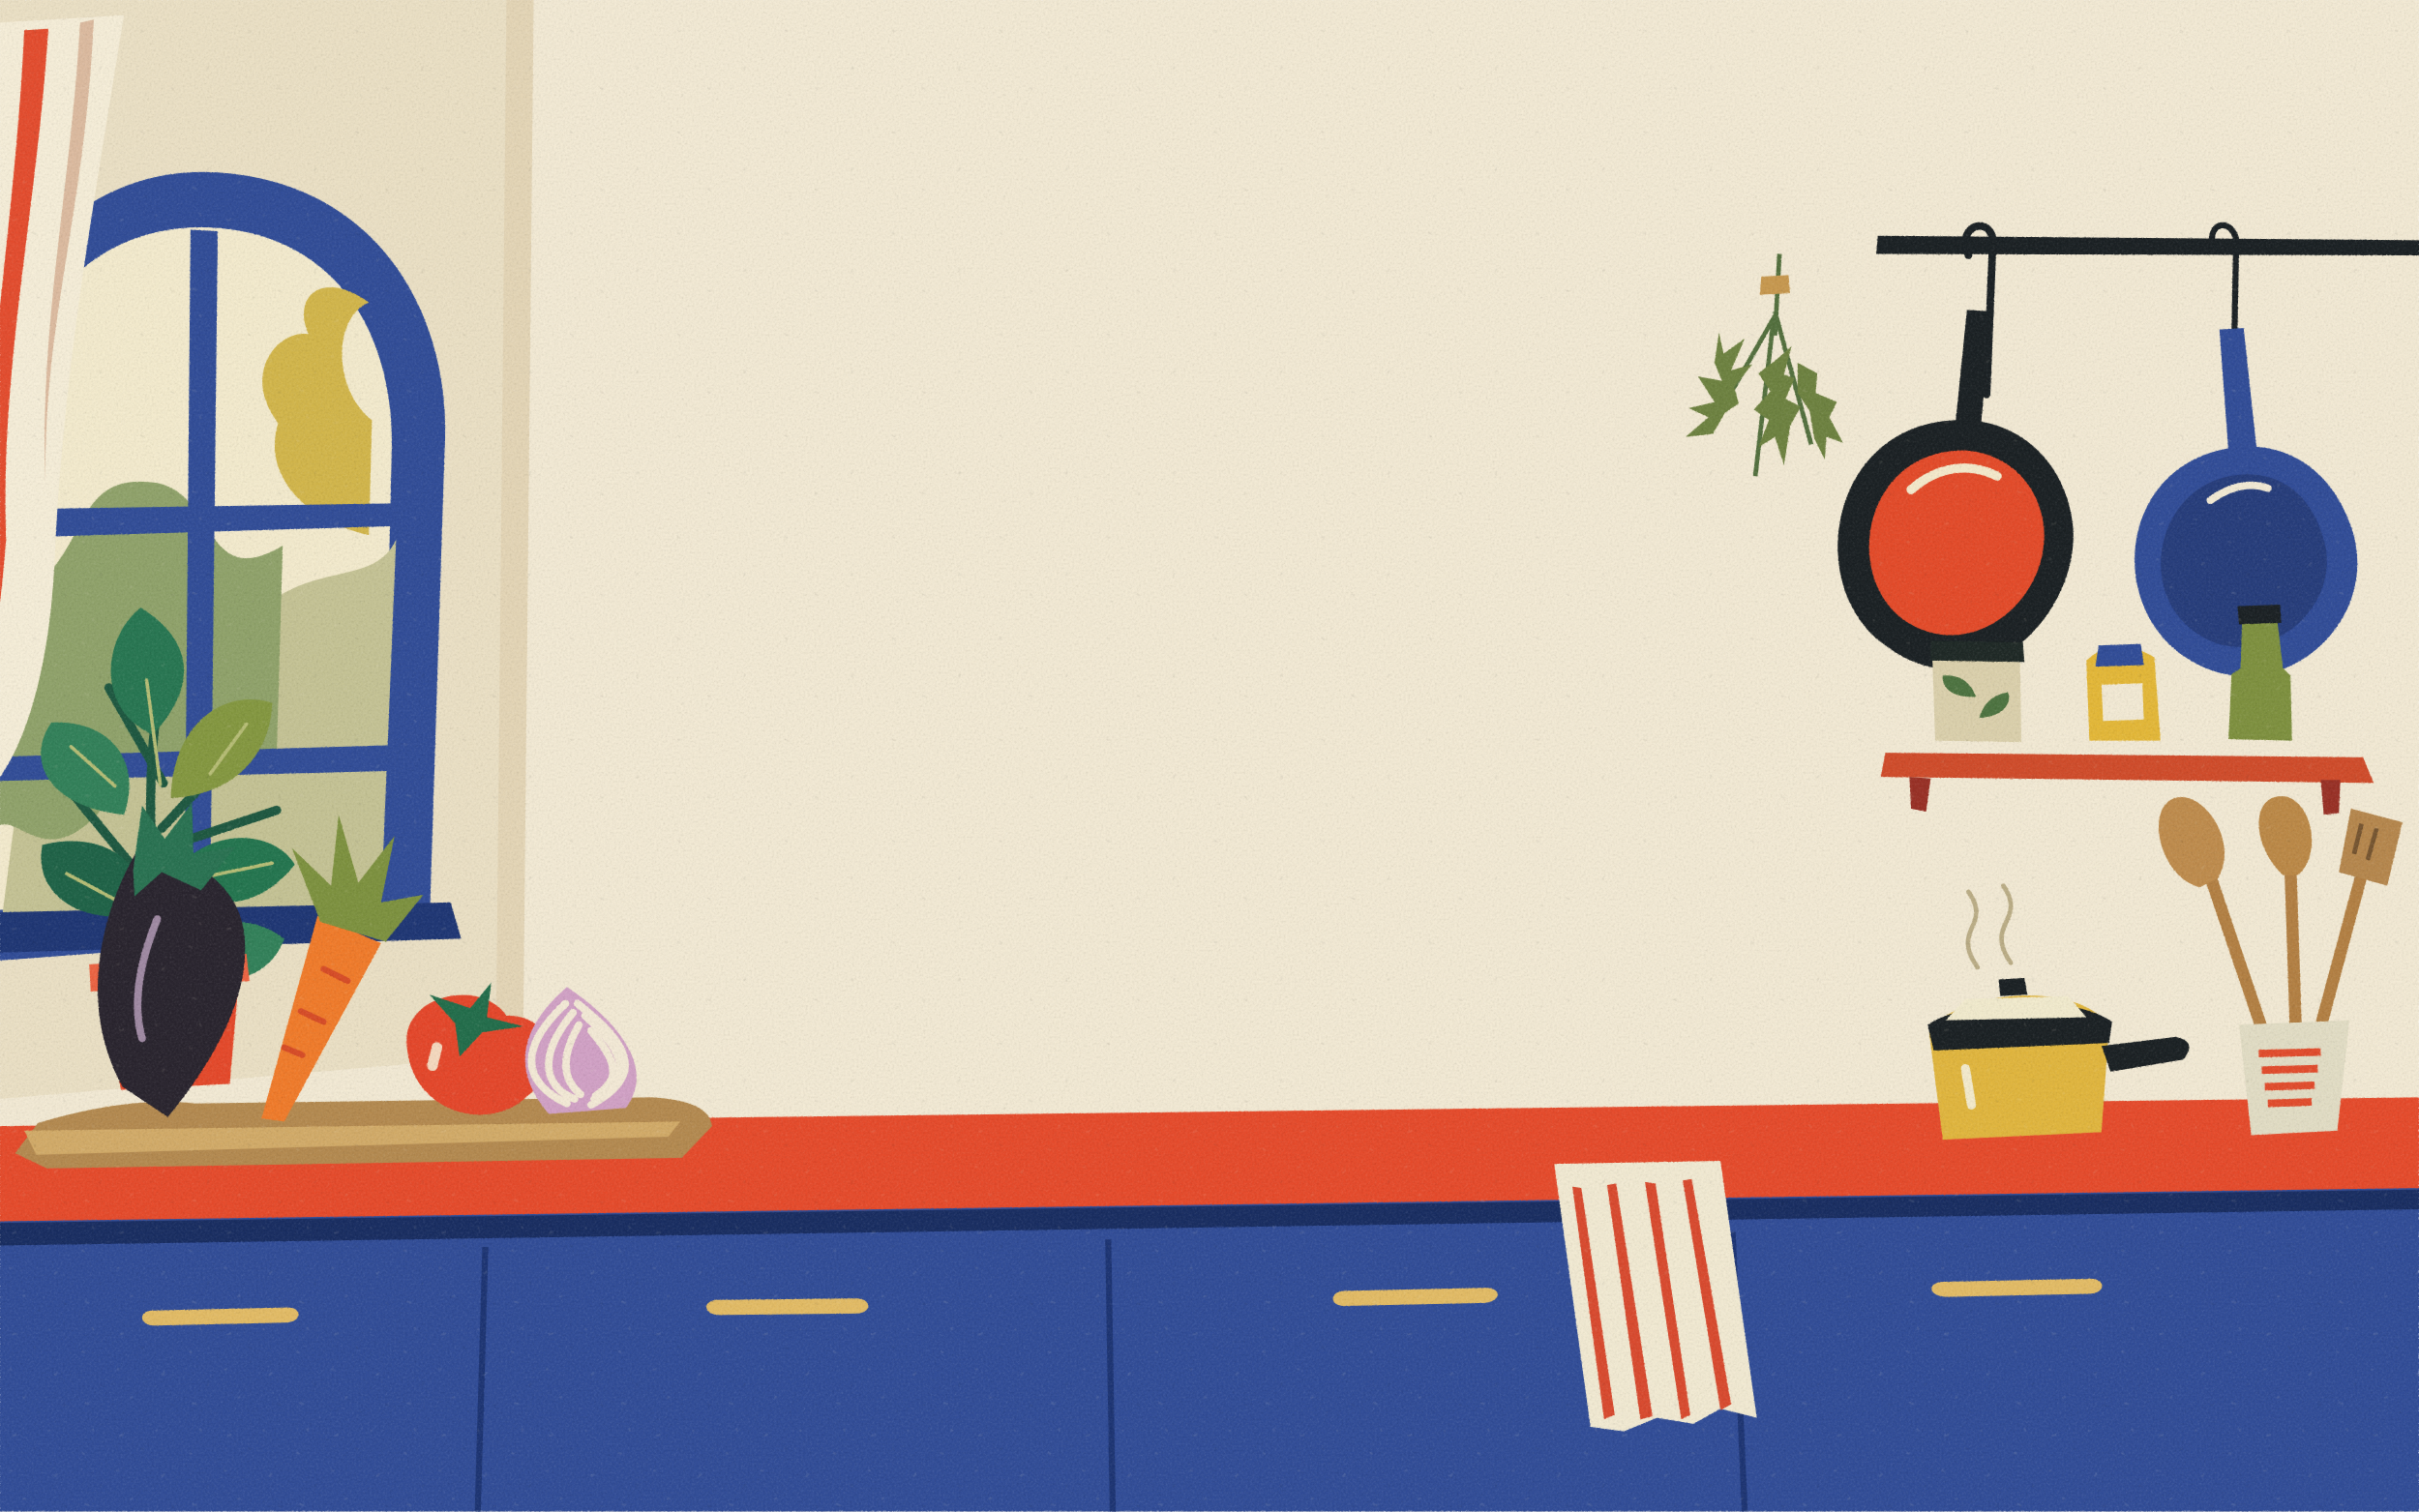
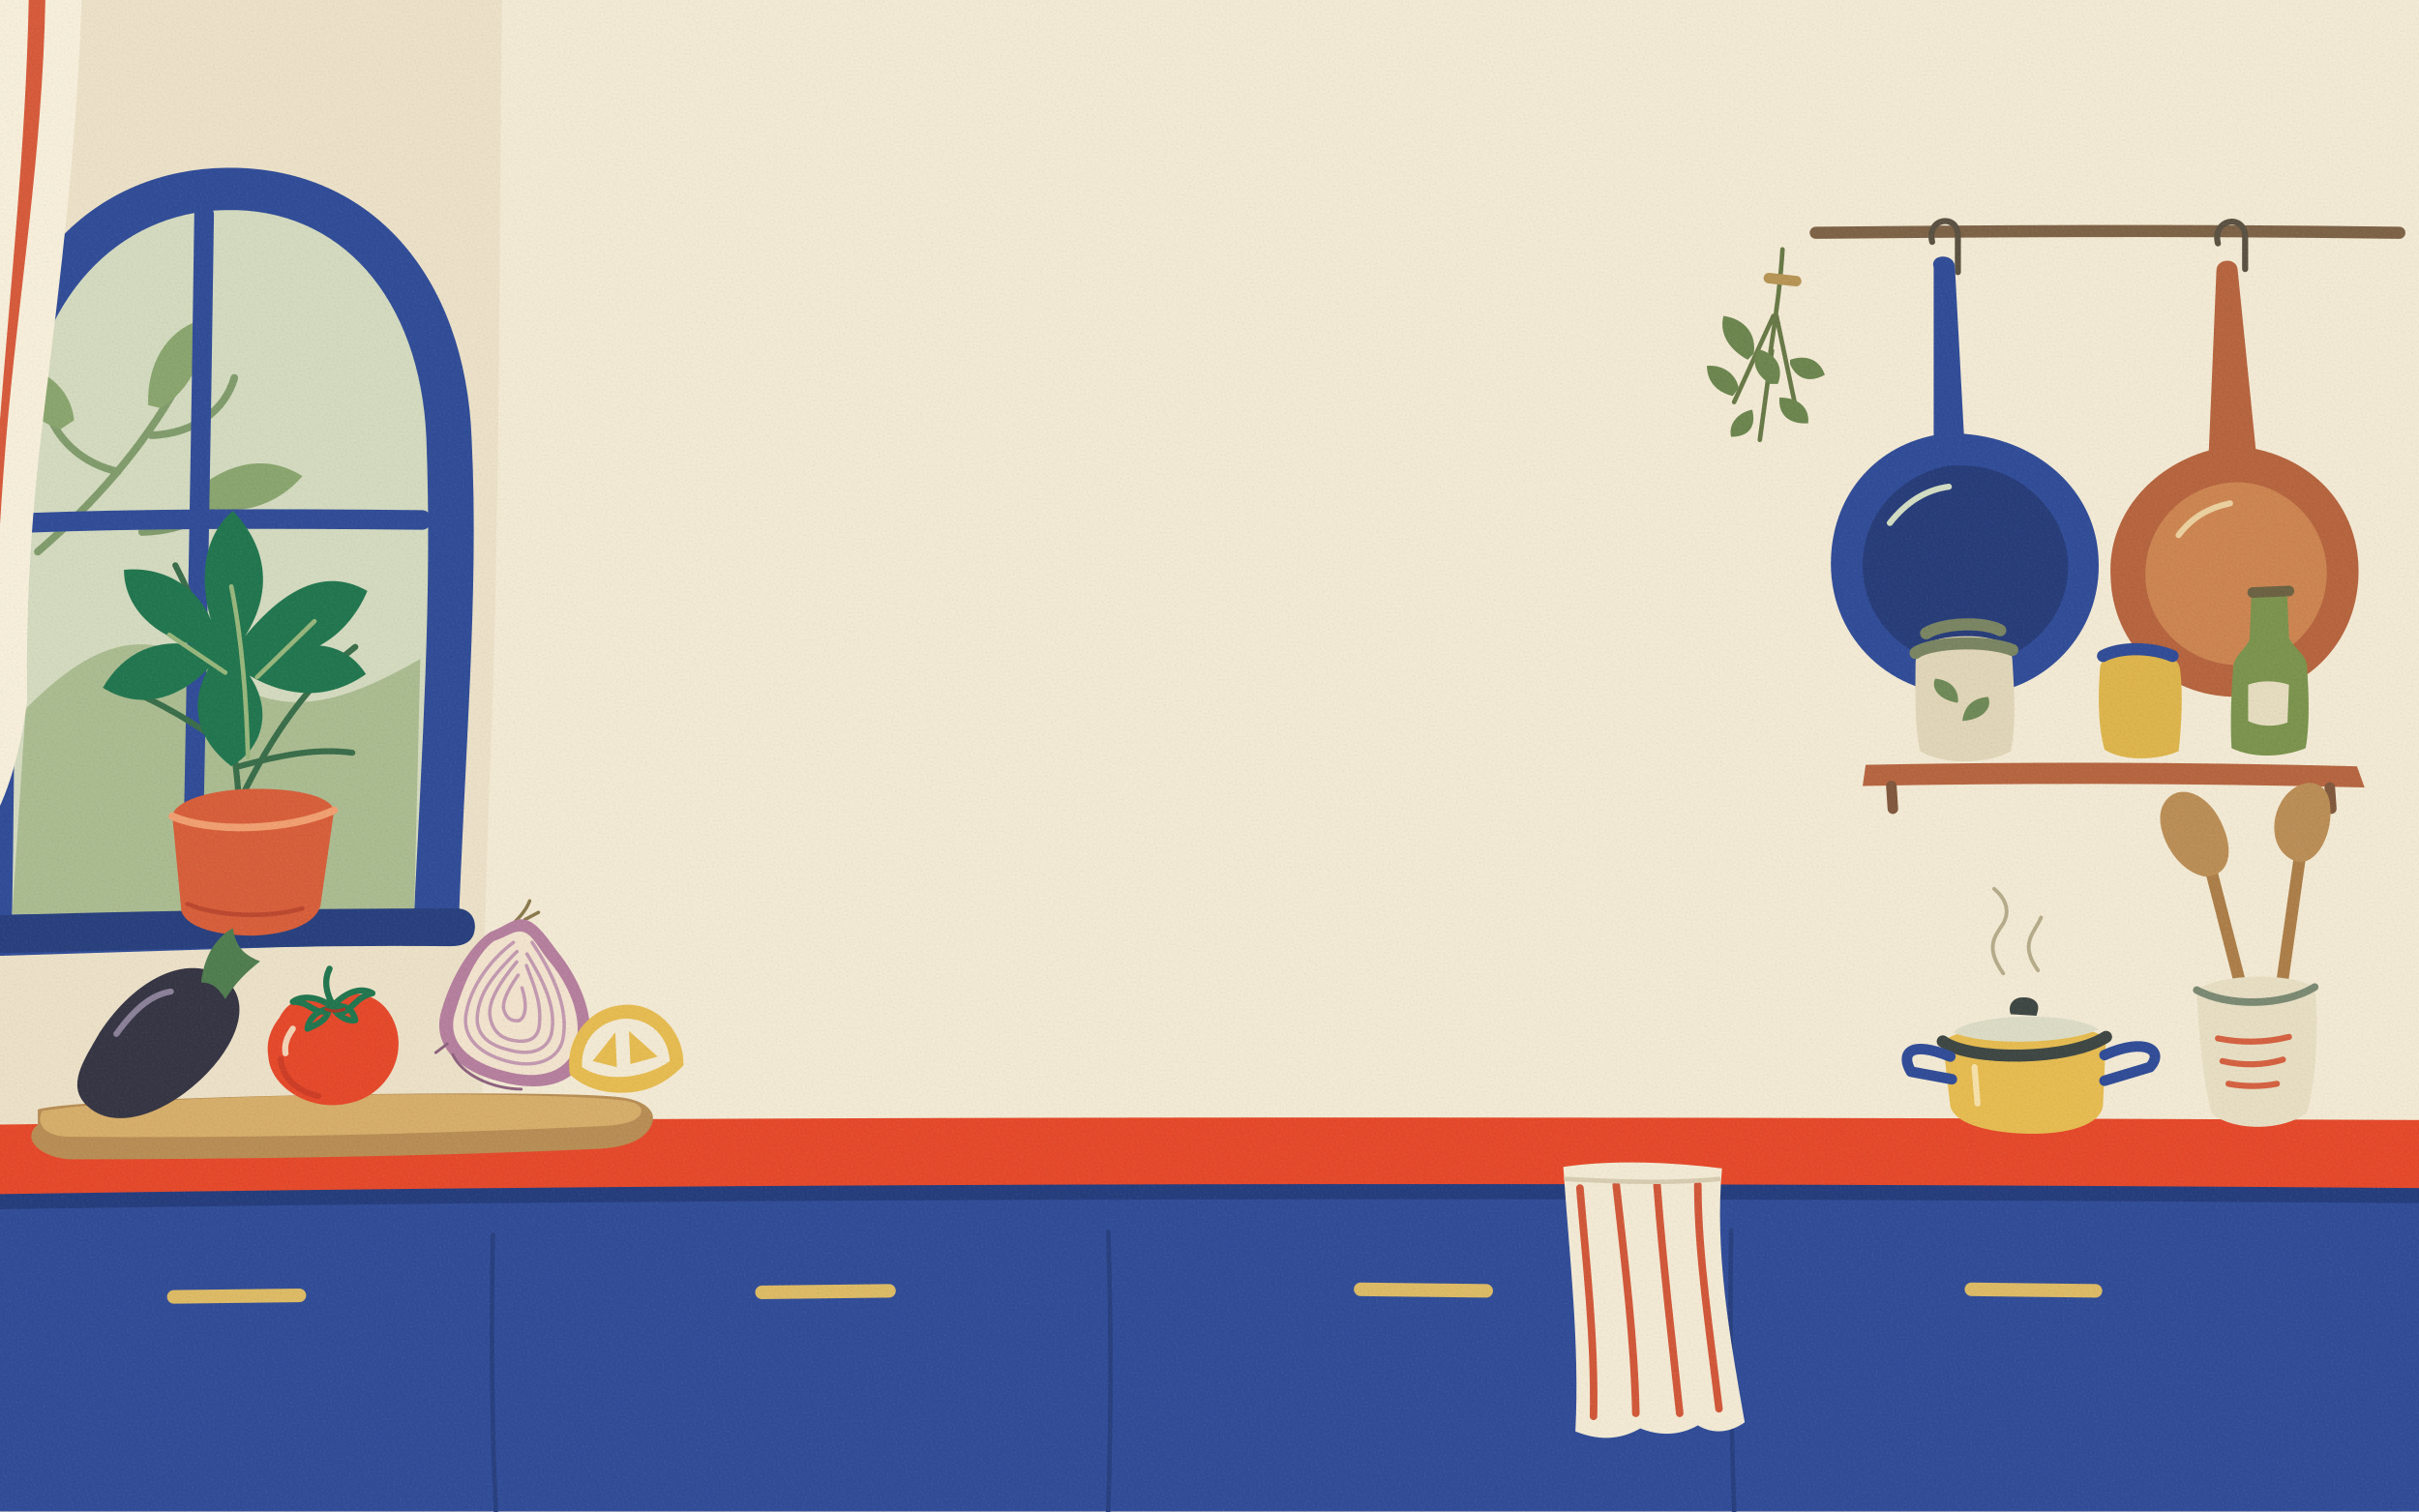
<svg xmlns="http://www.w3.org/2000/svg" viewBox="0 0 1600 1000" fill="none" role="img" aria-labelledby="title">
  <defs>
-     <filter id="print" x="-2%" y="-2%" width="104%" height="104%" color-interpolation-filters="sRGB">
-       <feTurbulence type="fractalNoise" baseFrequency=".68" numOctaves="3" stitchTiles="stitch" seed="19" result="noise" />
-       <feDisplacementMap in="SourceGraphic" in2="noise" scale=".8" xChannelSelector="R" yChannelSelector="G" result="paint" />
-       <feColorMatrix in="noise" type="saturate" values="0" result="mono" />
-       <feComponentTransfer in="mono" result="faint">
-         <feFuncA type="linear" slope=".21" />
+     <filter id="paper" x="-2%" y="-2%" width="104%" height="104%" color-interpolation-filters="sRGB">
+       <feTurbulence type="fractalNoise" baseFrequency=".72" numOctaves="3" seed="23" stitchTiles="stitch" result="grain" />
+       <feColorMatrix in="grain" type="saturate" values="0" />
+       <feComponentTransfer>
+         <feFuncA type="linear" slope=".14" />
      </feComponentTransfer>
-       <feComposite in="faint" in2="paint" operator="in" result="ink" />
-       <feBlend in="paint" in2="ink" mode="soft-light" />
+       <feComposite in2="SourceGraphic" operator="in" result="ink" />
+       <feBlend in="SourceGraphic" in2="ink" mode="soft-light" />
    </filter>
-     <pattern id="scumble" width="71" height="67" patternUnits="userSpaceOnUse">
-       <path d="m8 12 3-1m25 28 2-2m18 20 3 1M15 54l2-1m44-46 1 2M32 8l1 1M6 35h2m46-12 2 1" stroke="#f6efda" stroke-width="1.3" opacity=".10" />
-       <path d="m22 20 2 1m42 25 1-2M42 58l2 1M25 63h1" stroke="#17211e" stroke-width="1" opacity=".07" />
-     </pattern>
  </defs>
-   <g filter="url(#print)">
+   <g filter="url(#paper)" stroke-linecap="round" stroke-linejoin="round">
    <path d="M0 0H1600V1000H0Z" fill="#f5ecd6" />
-     <path d="M0 0 348 0 328 699 0 727Z" fill="#ede2c6" />
-     <path d="m335 0 18 0-7 692-18 6Z" fill="#e6d7b7" />
-     <path d="M-34 638-19 290C-10 169 63 104 154 115 251 126 300 209 294 300L284 614Z" fill="#304c98" />
-     <path d="m-6 602 10-306C9 196 70 144 146 151 222 158 262 220 259 302L252 599Z" fill="#f6edcf" />
-     <path d="M12 524C75 438 112 491 154 424 196 364 245 393 262 357L252 600 1 610Z" fill="#c6c495" />
-     <path d="M-3 403C64 378 41 313 100 319 144 323 133 393 187 361L183 500C144 518 115 471 73 528 32 584 11 534-3 548Z" fill="#90a36a" />
-     <path d="M244 200C219 211 221 259 246 278L244 354C203 345 173 315 184 280 159 247 184 218 204 221 193 196 213 178 244 200Z" fill="#d4b74a" />
-     <path d="m126 152 18 1-5 448-17 1Z" fill="#304c98" />
-     <path d="m-1 337 263-4-1 15-263 8Zm-12 164 272-8-1 17-272 7Z" fill="#304c98" />
-     <path d="m-21 604 319-7 7 24-331 10Z" fill="#1d3574" />
-     <path d="M-1 15 82 10C61 141 41 250 36 374 32 450 13 508-13 528Z" fill="#f8f0da" />
-     <path d="M16 20 32 19C24 142 0 242 4 357-2 433-10 463-16 479V372C-5 227 12 116 16 20Z" fill="#e64c2d" />
-     <path d="m53 15 9-2C56 144 29 208 30 319 26 214 47 122 53 15Z" fill="#debca0" />
-     <path d="M110 674c-9-89-17-153-2-232m-4 151-56-68m59 23 61-65m-60 35-36-63m36 106 75-25m-70 69-73-25" stroke="#1c573f" stroke-width="6" stroke-linecap="round" />
-     <path d="M101 486C64 470 67 423 93 402 127 423 132 453 101 486Z" fill="#267651" />
-     <path d="M82 539C33 534 16 504 34 478 70 476 95 501 82 539Z" fill="#318159" />
-     <path d="M113 528C114 479 148 455 180 465 179 499 155 526 113 528Z" fill="#84983f" />
-     <path d="M111 581C139 544 182 550 195 572 170 603 138 604 111 581Z" fill="#22754e" />
-     <path d="M96 605C49 613 22 589 28 559 63 550 97 565 96 605Z" fill="#1d6246" />
-     <path d="M116 636C132 610 161 601 188 621 178 649 145 657 116 636Z" fill="#318159" />
-     <path d="M106 519 97 450m-21 70-29-26m92 18 24-33m-32 102 49-10m-93 30-43-23" stroke="#b8bf76" stroke-width="2.3" stroke-linecap="round" />
-     <path d="m65 642 94-6-7 81-72 4Z" fill="#e74829" />
-     <path d="m59 638 104-7 2 18-105 7Z" fill="#ef6341" />
-     <path d="m78 673 68-5-1 10-66 5Z" fill="#f7eed8" />
-     <path d="m1242 156 365 3-1 10-365-1Z" fill="#191f22" />
-     <path d="M1302 169c-9-23 18-26 16-7l-4 99" stroke="#191f22" stroke-width="5" stroke-linecap="round" />
-     <path d="m1301 205 16 1-8 90-17-2Z" fill="#191f22" />
-     <path d="M1302 278C1210 274 1191 388 1247 427 1311 475 1377 405 1371 347 1366 306 1337 280 1302 278Z" fill="#191f22" />
-     <path d="M1300 298C1233 297 1218 380 1259 410 1302 440 1355 399 1352 350 1349 320 1328 300 1300 298Z" fill="#e64a28" />
-     <path d="M1264 324C1282 308 1303 306 1321 315" stroke="#f7eccd" stroke-width="6" stroke-linecap="round" />
-     <path d="M1464 166c-6-24 18-21 15-1l-2 104" stroke="#191f22" stroke-width="4" stroke-linecap="round" />
-     <path d="m1468 218 16-1 10 93-19 3Z" fill="#304c98" />
-     <path d="M1478 296C1400 306 1392 404 1449 437 1509 473 1581 408 1553 343 1539 309 1511 292 1478 296Z" fill="#304c98" />
-     <path d="M1482 314c-53 4-70 72-33 102 43 35 102-12 88-59-8-29-28-45-55-43Z" fill="#253c7b" />
-     <path d="M1462 331c14-10 27-12 38-8" stroke="#f5ecd6" stroke-width="5" stroke-linecap="round" />
-     <path d="m1177 168-3 54m0-13-43 75m43-78 24 88m-25-82-12 103" stroke="#526f3c" stroke-width="3" />
-     <path d="m1139 252-16-3 11 17-17 4 13 6-15 13 18-2 8-14 9-6-3-11 12-15-14 4 9-21-14 10-3-14-3 20Zm37-15-13 10 8 12-11 12 10 7-7 18 11-7 6 19 4-26 7-13-10-5 6-14-7-2 5-19Zm13 3 13 7-1 13 14 6-5 10 9 17-11-4-1 15-7-14-3-18-8-12Z" fill="#6d823f" />
-     <path d="m1165 183 18-1 1 12-20 1Z" fill="#c9994e" />
-     <path d="m1247 498 316 3 7 17-326-4Z" fill="#d24b29" />
-     <path d="m1263 514 1 21 10 2 3-22m258 1 2 23 10-1 1-22" fill="#992f24" />
-     <path d="M1280 490 1278 431Q1308 420 1336 430L1337 491Z" fill="#ddd2ad" />
-     <path d="m1277 424 61 1 1 13-62-1Z" fill="#1d2724" />
-     <path d="m1305 449 3 34m-1-22c-19 1-23-9-22-14 13-1 19 6 22 14Zm2 14c17-1 22-11 19-17-11 2-16 8-19 17Z" fill="#4c733f" />
-     <path d="m1382 490-2-53q19-18 45-2l4 55Z" fill="#e6b937" />
-     <path d="m1388 427 28-1 2 14-32 1Z" fill="#304c98" />
-     <path d="m1390 453 27-1 1 24-27 1Z" fill="#f5ecd6" />
-     <path d="m1474 489 2-43 6-4 1-33 23-1 4 34 5 5 1 43Z" fill="#7e913e" />
-     <path d="m1480 401 28-1 1 12-28 1Z" fill="#191f22" />
-     <path d="m0 745 1600-19v84L0 834Z" fill="#e84a2a" />
-     <path d="m0 808 1600-22v214H0Z" fill="#304c98" />
-     <path d="m0 809 1600-22v13L0 824Z" fill="#172c61" />
-     <path d="m321 825-5 175m417-180 3 180m410-185 8 185" stroke="#1b3373" stroke-width="4" />
-     <path d="m101 867 89-2c10 0 10 9 0 10l-88 2c-10 0-11-10-1-10Zm374-7 91-1c11 0 11 10 0 10l-90 1c-11 0-12-10-1-10Zm415-6 92-2c12 0 11 9 0 10l-93 2c-10 0-10-10 1-10Zm396-6 95-2c12-1 13 10 0 10l-93 2c-13 0-14-10-2-10Z" fill="#e5bd65" />
-     <path d="m1028 770 110-2 24 170-24-6-18 10-24-4-22 9-22-3Z" fill="#f4ecd4" />
-     <path d="m1040 785 6 1 22 150-7 3Zm23-1 6-1 24 154-8 2Zm25-2 7 1 23 153-6 3Zm25-1 6-1 26 149-7 4Z" fill="#db492d" />
-     <path d="M25 743q60-18 104-13l302-4q38 2 40 19l-20 21-420 7-21-10Z" fill="#b58a4f" />
-     <path d="m16 748 434-6-8 10-418 12Z" fill="#d4ac68" />
-     <path d="M81 719C49 661 70 596 93 559 130 567 161 587 162 624 164 667 134 711 111 739Z" fill="#28232d" />
-     <path d="m88 576 6-43 15 22 18-24 1 34 28-5-23 29-26-12-18 16Z" fill="#287251" />
-     <path d="M104 608c-13 32-16 58-10 79" stroke="#a08aa4" stroke-width="5" stroke-linecap="round" />
-     <path d="m210 606 42 18-64 118-15-2Z" fill="#f37b29" />
-     <path d="m212 610-19-49 26 25 5-47 13 45 24-31-9 44 28-5-25 31Z" fill="#7d923e" />
-     <path d="m214 641 16 8m-31 20 15 7m-26 17 12 5" stroke="#d94b25" stroke-width="4" stroke-linecap="round" />
-     <path d="M269 690c-2-32 49-43 66-18 31-1 39 34 14 53-25 25-78 12-80-35Z" fill="#e74629" />
-     <path d="m301 677-17-19 27 9 14-17-3 23 24 6-27 4-15 16Z" fill="#216d4a" />
-     <path d="m289 693-3 12" stroke="#f8dbc0" stroke-width="7" stroke-linecap="round" />
-     <path d="M363 737C337 707 345 679 375 653 405 673 435 705 414 733Z" fill="#d3a2c7" />
-     <path d="M374 664c-31 29-29 52 1 66m4-60c-24 29-19 49 1 57m3-49c-14 24-9 38 1 46m-2-60c37 29 43 48 9 67m-4-59c27 24 32 42 6 55m-2-45c16 19 21 31 3 43" stroke="#f6ecd8" stroke-width="5" stroke-linecap="round" />
-     <path d="M1276 683c15-27 98-36 119-4l-5 70-105 5Z" fill="#e3b73d" />
-     <path d="M1275 678c25-17 95-21 122-2l-2 14-116 5Z" fill="#191f22" />
-     <path d="m1287 675 93-2-12-14-68 2Z" fill="#f4edcf" />
-     <path d="m1323 659-1-11 17-1 2 11Z" fill="#191f22" />
-     <path d="m1390 692 49-6q15 3 5 15l-48 8Z" fill="#191f22" />
-     <path d="m1300 707 4 24" stroke="#f6edce" stroke-width="6" stroke-linecap="round" />
-     <path d="M1308 640c-18-26 10-27-6-50m28 47c-18-26 11-28-5-51" stroke="#bcae86" stroke-width="3" stroke-linecap="round" />
-     <path d="m1500 692-39-115m58 119-4-122m16 120 32-119" stroke="#b48042" stroke-width="8" stroke-linecap="round" />
-     <path d="M1455 587c-25-6-36-48-19-58 19-10 46 27 31 52Z" fill="#c08c4c" />
-     <path d="M1510 579c-20-19-21-49-4-52 21-4 32 36 14 52Z" fill="#bd8946" />
-     <path d="m1547 577 8-42 34 9-10 42Z" fill="#b7874c" />
-     <path d="m1562 545-5 20m15-17-6 21" stroke="#75542f" stroke-width="3" />
-     <path d="m1481 678 73-3-8 73-57 3Z" fill="#e4dfc6" />
-     <path d="m1494 697 41-1m-39 12 37-1m-35 12 33-1m-31 12 29-1" stroke="#e44b2b" stroke-width="5" />
-     <path d="M0 0H1600V1000H0Z" fill="url(#scumble)" />
+     <path d="M0 0h332c-2 161-1 342-8 512-3 80-5 158-5 242H0Z" fill="#eee3c9" />
+     <path d="M-21 633c4-111 2-239 10-344 7-113 74-177 161-178 94-1 158 70 162 180 5 102-5 211-9 332Z" fill="#304c98" />
+     <path d="M8 605c2-112 1-221 8-316 6-91 62-149 133-150 76-2 129 58 133 151 4 104-3 208-8 312Z" fill="#d5dcc0" />
+     <path d="M17 469c56-57 90-49 129-22 40 28 76 21 132-11l-4 166-266 3Z" fill="#acbd91" />
+     <path d="M25 365c36-31 69-68 93-111m-40 58c-23-5-41-21-47-42m69 18c29-1 49-17 55-38m-61 102c31-1 47-13 58-30" stroke="#819c6c" stroke-width="5" />
+     <path d="M40 284c-20-6-35-25-34-43 23 1 41 16 43 37Zm58-16c-1-27 12-49 34-56 5 23-5 45-26 58Zm28 59c26-23 52-26 74-12-17 20-43 27-67 20Z" fill="#8aa66e" />
+     <path d="M135 142c-2 150-5 304-8 461m-112-257c80-3 165-3 264-2" stroke="#304c98" stroke-width="13" />
+     <path d="M-16 606c91-3 208-5 318-5 9 0 13 7 12 14-1 8-7 11-16 11-106-1-223 3-315 5Z" fill="#273f7e" />
+     <path d="M-8 0h62c-3 95-14 183-25 273-8 65-12 123-11 190-4 33-13 65-26 85Z" fill="#f9f1dc" />
+     <path d="M19 0h11c-2 103-18 196-26 291-4 49-7 100-7 146L-7 470c-1-62 0-114 6-180C7 186 17 98 19 0Z" fill="#d85a3a" />
+     <path d="M159 554c-1-72-18-132-43-180m43 155c22-45 46-78 76-101m-82 68c-25-18-46-31-74-42m79 53c30-8 52-12 75-9" stroke="#396d49" stroke-width="4" />
+     <path d="M130 427c-27-5-48-25-48-50 29-3 54 15 60 41-11-31-9-62 12-80 24 25 26 55 8 83 28-34 55-45 81-30-12 28-36 45-66 44 26-13 51-11 65 11-24 17-51 16-77 1 15 22 10 47-12 60-22-17-29-40-15-65-20 21-46 28-70 13 14-24 36-33 62-28Z" fill="#20764e" />
+     <path d="M164 501c-1-39-4-78-11-113m17 60 38-37m-59 34-37-25" stroke="#98b77c" stroke-width="3" />
+     <path d="M114 540c1-10 24-17 49-18 30-1 55 4 58 14l-9 63c-3 12-21 19-44 20-24 0-44-5-48-16Z" fill="#d95e39" />
+     <path d="M114 540c24 11 77 10 107-4" stroke="#f3a071" stroke-width="5" />
+     <path d="M124 598c18 8 52 10 76 3" stroke="#bd472e" stroke-width="3" />
+     <path d="M1201 154c105-1 237-2 386 0" stroke="#7d6245" stroke-width="8" />
+     <path d="M1278 160c-4-16 17-19 17-4v24" stroke="#5a5141" stroke-width="4" />
+     <path d="M1279 177c-3-9 13-10 14-1l6 111c51 4 87 39 89 82 3 50-36 90-85 91-52 1-92-37-92-87 0-44 28-77 68-85Z" fill="#304c98" />
+     <path d="M1289 308c-32 6-57 32-57 66 0 38 32 67 70 66 36-1 66-29 66-66-1-36-33-66-70-66Z" fill="#263c79" />
+     <path d="M1250 346c11-14 24-22 39-24" stroke="#d5dfc4" stroke-width="4" />
+     <path d="M1467 161c-4-16 17-20 18-5v22" stroke="#5a5141" stroke-width="4" />
+     <path d="M1466 179c0-8 13-9 14-1l12 119c42 9 69 42 68 83-1 46-36 81-81 81-46 0-82-34-83-80-2-39 26-72 65-83Z" fill="#b7643d" />
+     <path d="M1479 319c-33 1-60 27-60 61 0 33 27 59 60 60 32 0 59-26 60-59 1-34-27-62-60-62Z" fill="#ce8550" />
+     <path d="M1441 354c9-12 20-18 34-21" stroke="#eed2a0" stroke-width="4" />
+     <path d="M1179 165c-1 18-4 42-8 68m2-24-26 57m28-57 13 62m-16-39-8 59" stroke="#687946" stroke-width="3" />
+     <path d="M1156 238c-13-7-19-18-16-29 14 2 22 12 20 25m-14 28c-12-3-17-11-17-20 12-1 20 7 21 15m21-3c-10-6-13-15-8-23 12 3 17 12 13 23m8-16c12-4 20 1 23 10-11 6-19 2-23-7m-7 22c13 0 20 7 19 17-13 1-20-6-19-17m-18 8c-10 2-16 10-14 18 11 0 17-6 14-18" fill="#6c864e" />
+     <path d="m1170 184 18 2" stroke="#b89554" stroke-width="7" />
+     <path d="M1234 506c100-2 210-2 325 1l5 14c-120-3-231-3-332-1Z" fill="#b7653f" />
+     <path d="m1251 520 1 15m289-14 1 14" stroke="#81583c" stroke-width="7" />
+     <path d="M1270 497c-4-19-3-42-3-58 0-11 9-17 29-18 21-1 34 4 35 15 1 18 3 41-1 61-14 8-43 10-60 0Z" fill="#e2d7b9" />
+     <path d="M1267 432c9-7 46-9 64-2m-57-11c11-7 38-8 49-2" stroke="#7a8562" stroke-width="8" />
+     <path d="m1297 451-1 33m-1-19c-13-2-18-10-15-16 11 1 16 8 15 16m3 12c14-1 20-9 17-16-11 1-16 7-17 16Z" fill="#6e8a56" />
+     <path d="M1392 496c-5-18-4-40-3-54 1-8 10-13 25-13 17 0 27 6 28 14 2 16 1 36-1 54-14 6-36 7-49-1Z" fill="#dfb64b" />
+     <path d="M1391 434c11-6 32-6 46 0" stroke="#304c98" stroke-width="8" />
+     <path d="M1476 495c-1-19 0-40 1-52 0-9 8-13 11-20l1-26c0-5 5-8 12-8s12 2 12 8l1 25c4 8 12 11 12 20 1 15 2 37-1 53-15 6-34 7-49 0Z" fill="#7b944d" />
+     <path d="m1490 392 24-1" stroke="#6c6242" stroke-width="7" />
+     <path d="M1487 453c8-3 18-3 27 0l-1 25c-8 3-18 3-26-1Z" fill="#e8dec1" />
+     <path d="M0 744c382-5 947-6 1600-3v63c-601-4-1139-2-1600 5Z" fill="#e74829" />
+     <path d="M0 794c444-7 997-9 1600-5v211H0Z" fill="#304c98" />
+     <path d="M0 795c521-8 1061-8 1600-4" stroke="#243c7d" stroke-width="10" />
+     <path d="M326 817c-1 60-1 122 2 183m405-185c2 58 2 121 0 185m412-186c-1 62 0 125 2 186" stroke="#273f80" stroke-width="3" />
+     <path d="m115 858 83-1m306-2 84-1m312-1 83 1m321-1 82 1" stroke="#dfbc65" stroke-width="9" />
+     <path d="M1034 772c34-5 73-3 105 1-5 55 5 111 15 168-10 7-21 8-31 2-12 7-26 7-38 2-14 8-28 8-43 2 3-58-4-116-8-175Z" fill="#f5ecd6" />
+     <path d="M1045 786c4 49 10 99 9 151m15-153c6 54 12 103 13 151m14-151c4 53 10 103 15 151m12-151c0 45 8 98 14 148" stroke="#d35738" stroke-width="5" />
+     <path d="M1036 780c36 2 70 3 101 0" stroke="#d9ceb2" stroke-width="3" />
+     <path d="M25 734c29-9 340-14 386-8 15 2 24 9 20 18-4 10-17 15-34 16-107 5-241 7-351 7-18-1-33-13-21-23Z" fill="#b98e54" />
+     <path d="M28 735c76-12 321-14 384-7 9 1 13 4 12 8-2 6-11 8-25 9-132 6-245 8-354 7-14 0-22-8-17-17Z" fill="#d8af6a" />
+     <path d="M66 683c23-35 55-50 77-39 25 13 17 42-6 66-25 26-61 40-80 21-13-13-2-29 9-48Z" fill="#353443" />
+     <path d="M133 650c2-17 9-29 21-36 2 13 8 18 18 22-10 8-16 14-23 25-5-8-9-11-16-11Z" fill="#4f7d4f" />
+     <path d="M77 684c13-18 24-26 36-28" stroke="#8b829a" stroke-width="4" />
+     <g transform="translate(171 632) scale(.81)">
+       <path d="M17 51C26 33 44 32 59 39 74 25 98 31 108 49 125 78 106 115 73 121 42 128 10 108 8 83 6 70 10 60 17 51Z" fill="#e74829" />
+       <path d="M18 85c2 17 16 27 31 30" stroke="#cf3c25" stroke-width="5" />
+       <path d="M61 41c-7-12-7-22-3-30m1 30c-14-9-26-7-31-3 13 0 16 8 24 8m8-4c14-15 26-15 33-11-13 3-15 12-25 16m-8-5c6 10 15 12 19 11-2-9-8-13-19-11m-4 2c-9 2-15 8-16 16 9-4 15-7 17-14" stroke="#20764e" stroke-width="5" />
+       <path d="M28 60c-5 7-7 13-6 20" stroke="#f5d4b6" stroke-width="5" />
+       <path d="M55 44c5 2 10 2 15 0" stroke="#a33723" stroke-width="2.5" />
+     </g>
+     <g transform="translate(283 600) rotate(14 82 87) scale(.75)">
+       <path d="M53 24c4-7 7-13 8-21m0 17 10-9" stroke="#8a794c" stroke-width="3" />
+       <path d="M34 38C47 29 50 21 61 20c12 0 25 13 34 20 24 18 45 45 47 71 4 37-27 54-68 53-37 0-67-16-65-49 1-30 11-62 25-77Z" fill="#b67f9e" />
+       <path d="M39 45c11-7 15-14 23-14 9 0 18 12 28 19 21 15 40 39 41 63 1 29-23 42-56 41-31 0-55-12-54-39 1-27 6-55 18-70Z" fill="#f4e5cf" />
+       <path d="M56 42C38 64 28 93 31 116c3 19 20 28 43 29 27 1 45-11 45-30-1-29-24-56-47-77m-11 11c-15 25-24 43-20 65 3 14 14 21 33 21 21 1 34-8 34-23-1-25-21-46-38-63m-7 9c-12 25-16 42-11 53 4 9 11 15 22 15 15 0 23-6 22-17-2-20-13-34-24-50m-5 10c-7 18-8 29-4 34 3 5 8 7 14 5 6-4 4-16-4-29" stroke="#c49ab1" stroke-width="3" />
+       <path d="M28 151c12 15 40 21 66 15m-73-23-8 10" stroke="#8d617e" stroke-width="2.5" />
+     </g>
+     <path d="M377 711c-4-23 12-44 34-46 22-3 42 17 41 40-11 11-23 18-41 18-14 0-25-4-34-12Z" fill="#e8bd50" />
+     <path d="M385 706c-1-17 10-30 27-32 17-1 30 11 31 28-15 11-42 15-58 4Z" fill="#f5ecd6" />
+     <path d="m392 702 15-19 1 23m8-24 19 17-18 5" fill="#e8bd50" />
+     <path d="M1285 689c16-13 82-16 108-3l-2 45c-1 13-23 20-52 19-26-1-46-7-49-18Z" fill="#e8bd50" />
+     <path d="M1285 689c18 13 83 13 108-3" stroke="#3d4642" stroke-width="8" />
+     <path d="M1292 683c10-12 77-15 96-2-20 10-77 11-96 2Z" fill="#dedec7" />
+     <path d="M1330 671c-2-4 0-10 6-11 7-1 13 2 12 8l-1 4Z" fill="#3d4642" />
+     <path d="M1290 699c-27-11-33-2-26 10l27 5m101-16c27-12 40-3 30 8l-30 9" stroke="#304c98" stroke-width="7" />
+     <path d="m1306 706 2 24" stroke="#f9e3aa" stroke-width="4" />
+     <path d="M1325 644c-12-17-6-24 0-33 5-9 1-17-6-23m29 54c-13-18-2-25 2-35" stroke="#b7ac8a" stroke-width="2.5" />
+     <path d="m1489 679-27-105m43 108 17-121" stroke="#ad7e48" stroke-width="8" />
+     <path d="M1459 580c-21-3-36-34-28-48 8-14 26-9 36 8 11 19 10 39-8 40Z" fill="#bc8e55" />
+     <path d="M1519 570c-18-6-19-31-6-45 12-12 26-8 28 6 3 19-8 42-22 39Z" fill="#bc8e55" />
+     <path d="M1453 655c16-11 60-12 78-2 3 26 1 60-5 83-15 12-47 13-63 1-6-22-9-56-10-82Z" fill="#e9e0c4" />
+     <path d="M1453 655c20 11 57 11 78-2" stroke="#7b8a73" stroke-width="5" />
+     <path d="M1467 687c15 3 31 3 47-1m-44 16c13 3 27 3 40-1m-36 16c10 2 22 2 32 0" stroke="#d66140" stroke-width="4" />
  </g>
</svg>
